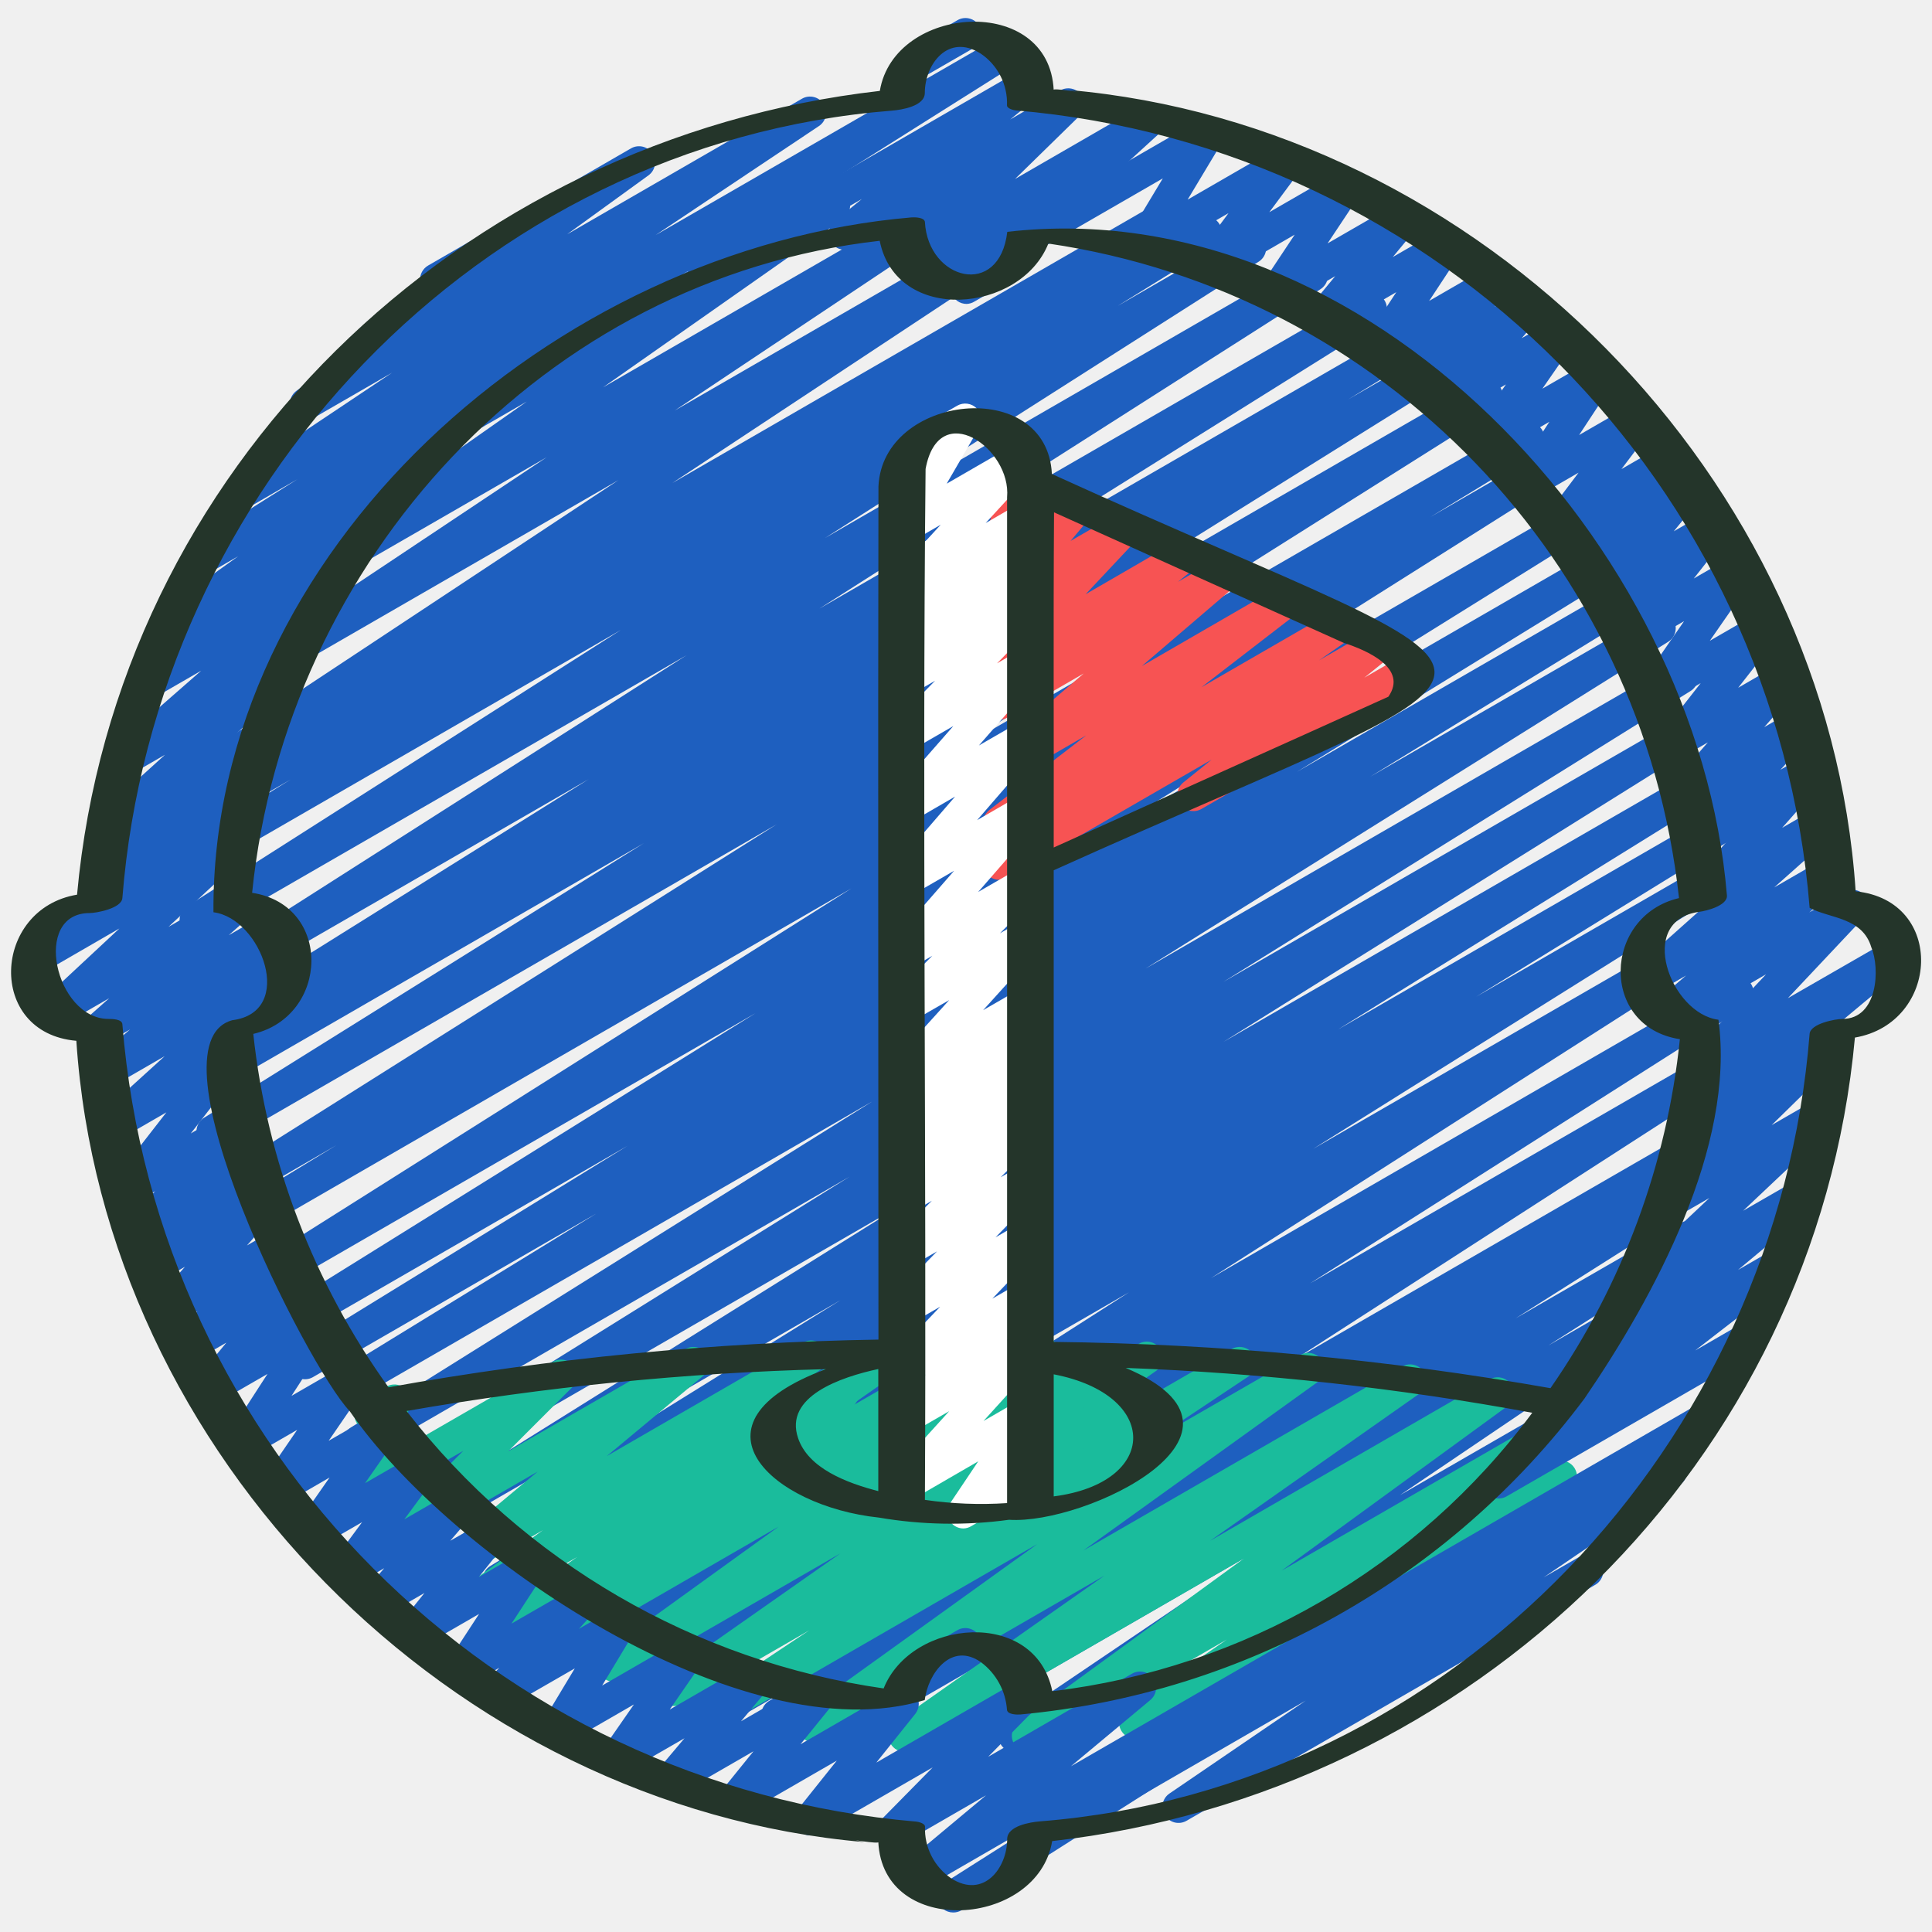
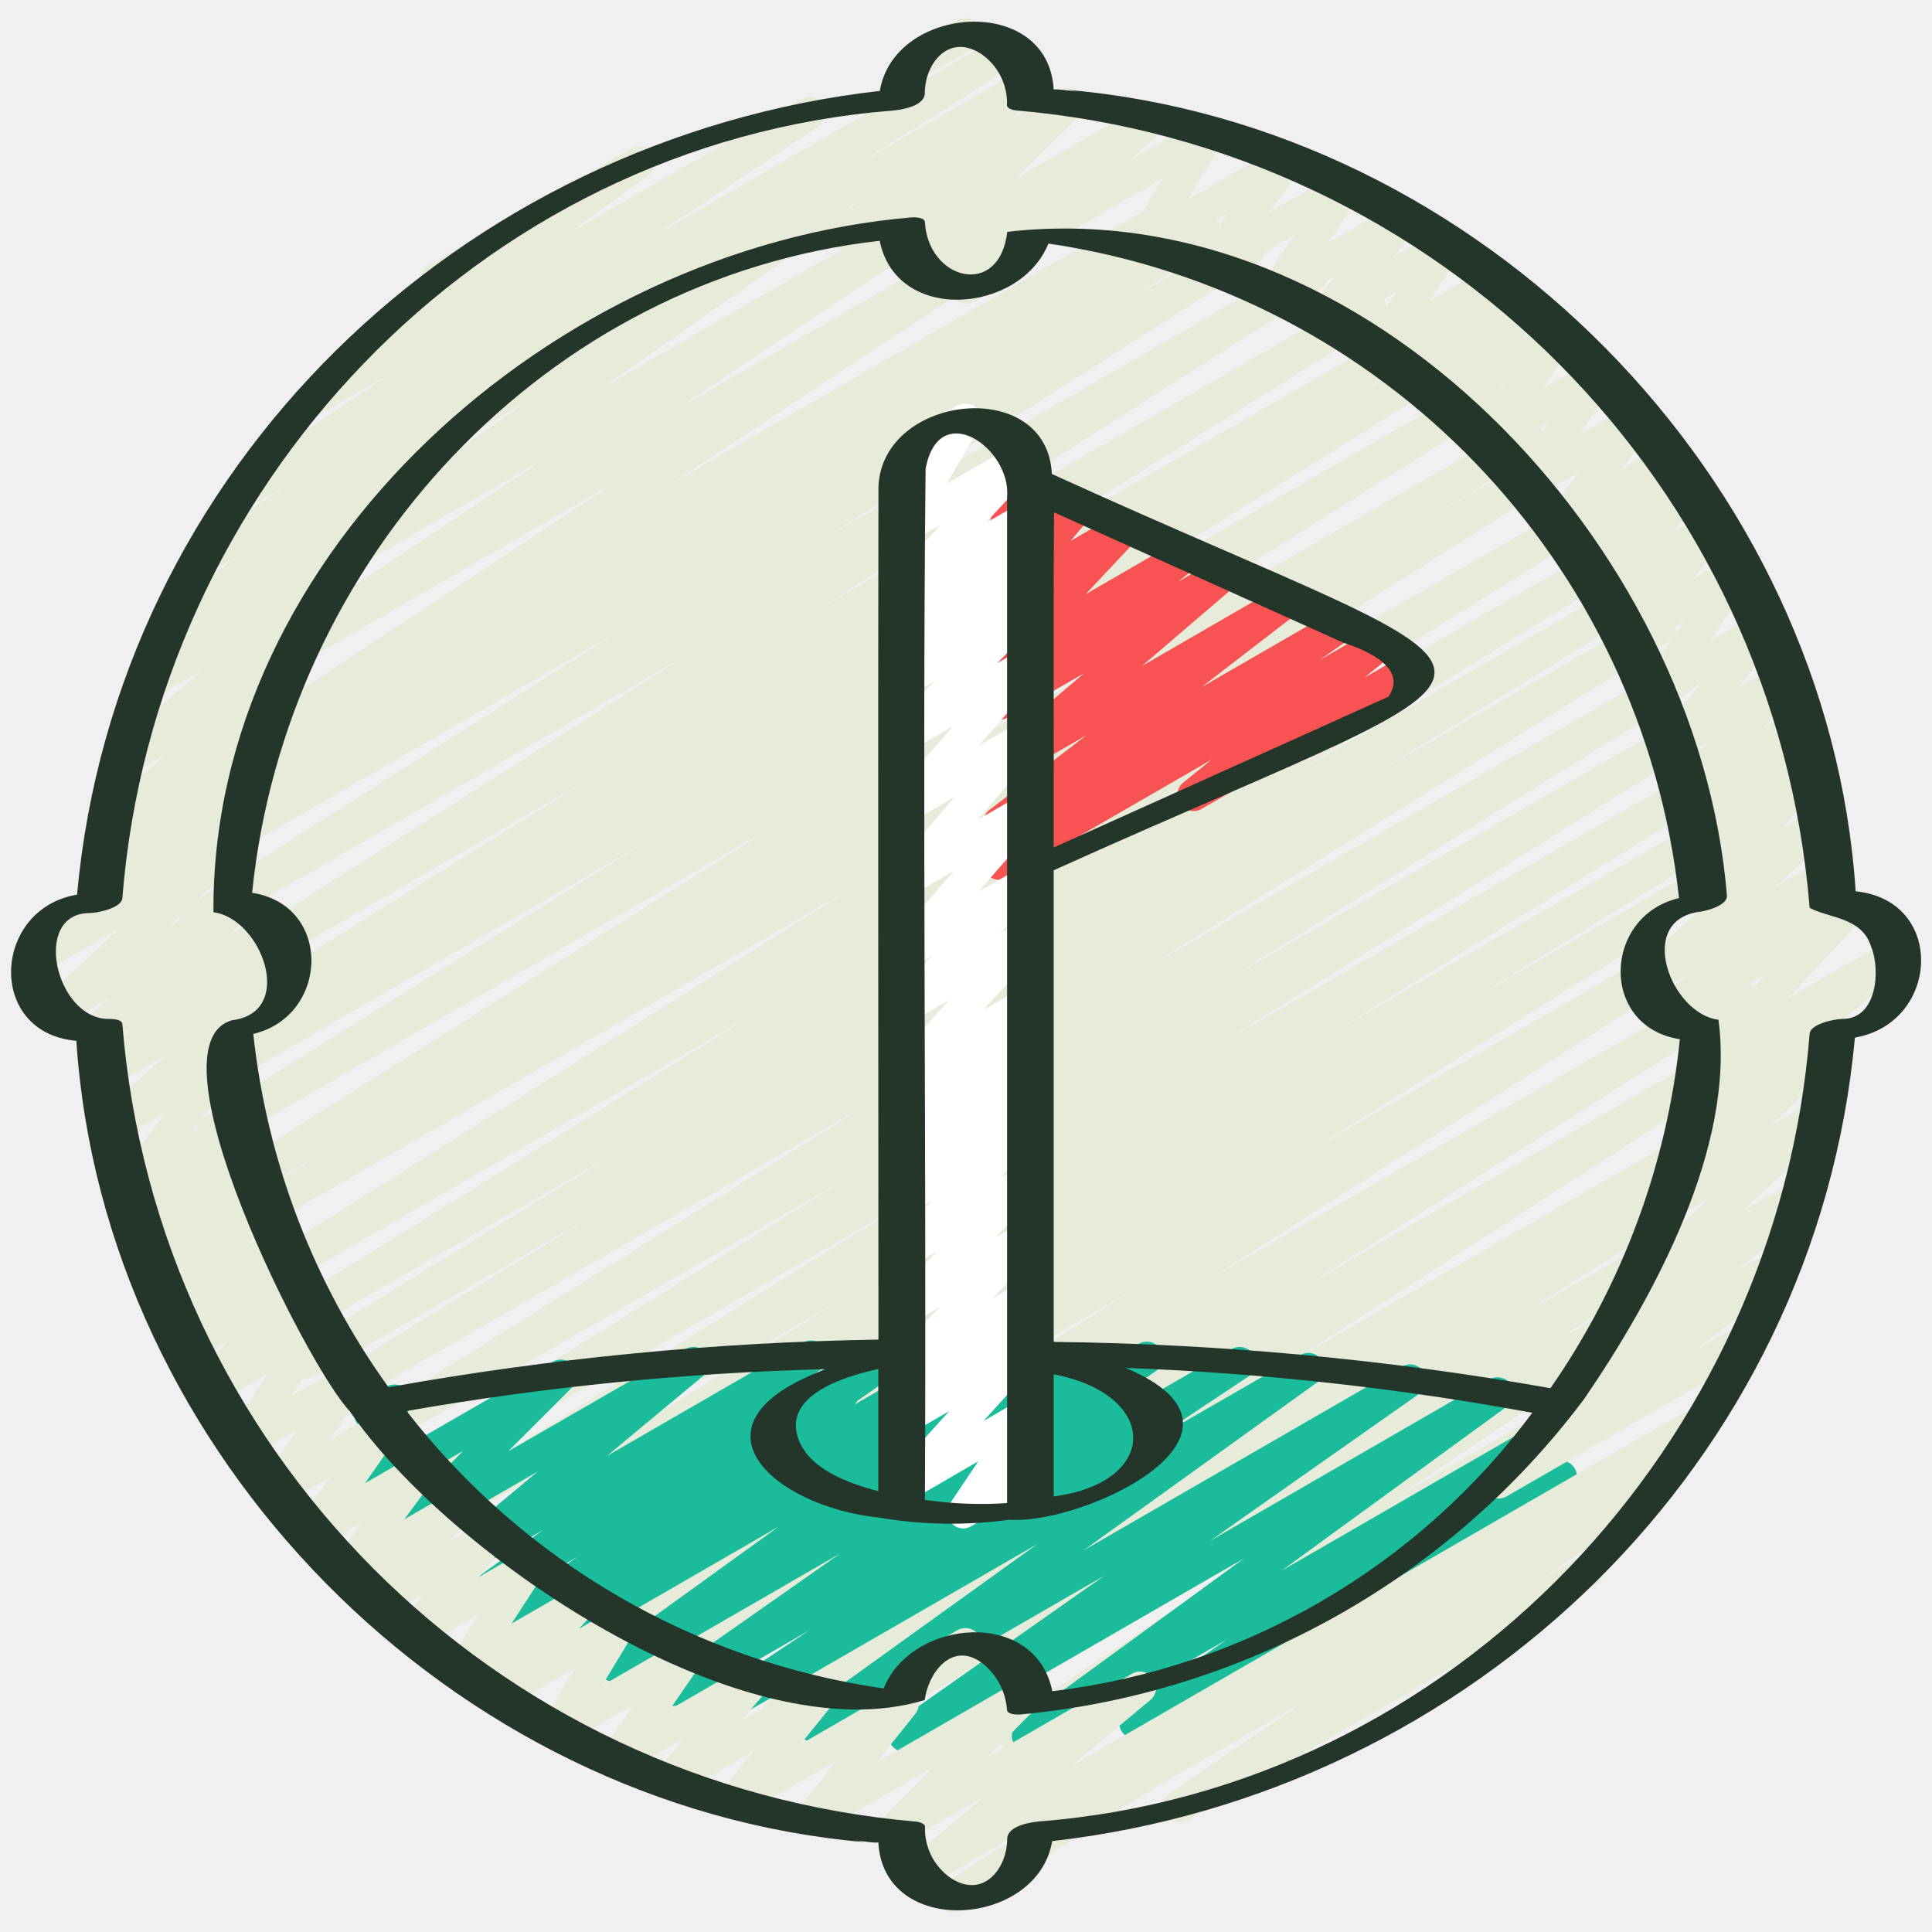
<svg xmlns="http://www.w3.org/2000/svg" fill="#24352a" id="icons" height="512" viewBox="0 0 60 60" width="512">
-   <path d="m31.51 54.418a.5.5 0 0 1 -.281-.914l8.457-5.718-11.321 6.536a.5.5 0 0 1 -.518-.854l4.628-2.944-6.154 3.553a.5.5 0 0 1 -.517-.855l6.272-3.971-7.676 4.43a.5.5 0 0 1 -.512-.859l.619-.382-1.48.854a.5.5 0 0 1 -.52-.853l13.873-8.941-15.552 8.978a.5.5 0 0 1 -.518-.855l13.536-8.6-14.854 8.577a.5.5 0 0 1 -.519-.854l16.591-10.613-17.936 10.355a.5.5 0 0 1 -.516-.856l13.245-8.294-14.131 8.162a.5.5 0 0 1 -.512-.858l7.986-4.92-8.525 4.922a.5.5 0 0 1 -.514-.858l11.939-7.406-12.546 7.243a.5.5 0 0 1 -.515-.856l15.054-9.4-15.693 9.059a.5.5 0 0 1 -.515-.858l14.5-9.026-15 8.662a.5.5 0 0 1 -.515-.856l16.23-10.148-16.708 9.645a.5.5 0 0 1 -.512-.859l8.652-5.306-8.824 5.094a.5.5 0 0 1 -.512-.858l10.29-6.33-10.435 6.024a.5.5 0 0 1 -.515-.857l14.926-9.288-15.106 8.721a.5.5 0 0 1 -.516-.856l18.6-11.739-18.786 10.847a.5.5 0 0 1 -.509-.859l3.3-2.013-3.138 1.815a.5.5 0 0 1 -.517-.856l17.332-10.925-17.282 9.977a.5.5 0 0 1 -.515-.856l13.675-8.537-13.46 7.771a.5.5 0 0 1 -.511-.859l2.391-1.458-2.02 1.167a.5.5 0 0 1 -.514-.857l12.394-7.748-11.98 6.913a.5.5 0 0 1 -.519-.854l15.538-9.908-14.993 8.654a.5.5 0 0 1 -.518-.855l13.471-8.584-12.741 7.356a.5.5 0 0 1 -.513-.859l3-1.854-2.234 1.291a.5.5 0 0 1 -.513-.859l1.329-.822-.473.274a.5.5 0 0 1 -.526-.85l12.6-8.333-11.138 6.428a.5.5 0 0 1 -.527-.849l9.436-6.289-7.542 4.35a.5.5 0 0 1 -.538-.842l7.459-5.236-4.509 2.6a.5.5 0 0 1 -.544-.838l3.638-2.64a.506.506 0 0 1 -.189-.187.5.5 0 0 1 .183-.683l5.925-3.422a.5.5 0 0 1 .544.838l-1.748 1.272 5.99-3.458a.5.5 0 0 1 .538.842l-7.458 5.234 11.138-6.43a.5.5 0 0 1 .528.849l-9.438 6.3 12-6.928a.5.5 0 0 1 .525.851l-12.599 8.328 14.939-8.625a.5.5 0 0 1 .513.858l-1.321.817 2.187-1.265a.5.5 0 0 1 .513.858l-3.013 1.864 3.862-2.23a.5.5 0 0 1 .519.855l-13.46 8.577 14.857-8.576a.5.5 0 0 1 .522.854l-15.551 9.913 16.874-9.741a.5.5 0 0 1 .515.857l-12.4 7.755 13.289-7.671a.5.5 0 0 1 .51.86l-2.373 1.447 2.786-1.607a.5.5 0 0 1 .515.857l-13.665 8.531 14.41-8.323a.5.5 0 0 1 .517.856l-17.327 10.923 18.129-10.467a.5.5 0 0 1 .509.86l-3.314 2.018 3.548-2.049a.5.5 0 0 1 .516.856l-18.604 11.738 19.259-11.117a.5.5 0 0 1 .514.857l-14.934 9.294 15.311-8.84a.5.5 0 0 1 .512.859l-10.268 6.317 10.437-6.026a.5.5 0 0 1 .512.859l-8.674 5.319 8.747-5.052a.5.5 0 0 1 .514.857l-16.235 10.151 16.4-9.471a.5.5 0 0 1 .515.858l-14.5 9.028 14.534-8.393a.5.5 0 0 1 .515.857l-15.043 9.397 14.993-8.654a.5.5 0 0 1 .514.858l-11.949 7.41 11.754-6.787a.5.5 0 0 1 .512.859l-7.978 4.913 7.675-4.432a.5.5 0 0 1 .515.857l-13.253 8.3 12.9-7.447a.5.5 0 0 1 .519.855l-16.592 10.606 16.09-9.292a.5.5 0 0 1 .519.856l-13.533 8.6 12.858-7.423a.5.5 0 0 1 .52.852l-13.88 8.951 12.968-7.486a.5.5 0 0 1 .513.858l-.79.488a.5.5 0 0 1 .445.89l-6.253 3.958 5.133-2.961a.5.5 0 0 1 .519.855l-4.637 2.949 3.318-1.916a.5.5 0 0 1 .531.847l-8.453 5.715 6.242-3.6a.5.5 0 0 1 .549.834l-6.1 4.536 1.942-1.121a.5.5 0 1 1 .5.865l-9.411 5.43a.5.5 0 0 1 -.549-.834l6.1-4.535-10.991 6.343a.5.5 0 0 1 -.25.067z" fill="#1e5fbf" />
+   <path d="m31.51 54.418a.5.5 0 0 1 -.281-.914l8.457-5.718-11.321 6.536a.5.5 0 0 1 -.518-.854l4.628-2.944-6.154 3.553a.5.5 0 0 1 -.517-.855l6.272-3.971-7.676 4.43a.5.5 0 0 1 -.512-.859l.619-.382-1.48.854a.5.5 0 0 1 -.52-.853l13.873-8.941-15.552 8.978a.5.5 0 0 1 -.518-.855l13.536-8.6-14.854 8.577a.5.5 0 0 1 -.519-.854l16.591-10.613-17.936 10.355a.5.5 0 0 1 -.516-.856l13.245-8.294-14.131 8.162a.5.5 0 0 1 -.512-.858l7.986-4.92-8.525 4.922a.5.5 0 0 1 -.514-.858l11.939-7.406-12.546 7.243a.5.5 0 0 1 -.515-.856l15.054-9.4-15.693 9.059a.5.5 0 0 1 -.515-.858l14.5-9.026-15 8.662a.5.5 0 0 1 -.515-.856l16.23-10.148-16.708 9.645a.5.5 0 0 1 -.512-.859l8.652-5.306-8.824 5.094a.5.5 0 0 1 -.512-.858l10.29-6.33-10.435 6.024a.5.5 0 0 1 -.515-.857l14.926-9.288-15.106 8.721a.5.5 0 0 1 -.516-.856l18.6-11.739-18.786 10.847a.5.5 0 0 1 -.509-.859l3.3-2.013-3.138 1.815a.5.5 0 0 1 -.517-.856l17.332-10.925-17.282 9.977a.5.5 0 0 1 -.515-.856l13.675-8.537-13.46 7.771a.5.5 0 0 1 -.511-.859l2.391-1.458-2.02 1.167a.5.5 0 0 1 -.514-.857l12.394-7.748-11.98 6.913a.5.5 0 0 1 -.519-.854l15.538-9.908-14.993 8.654a.5.5 0 0 1 -.518-.855l13.471-8.584-12.741 7.356a.5.5 0 0 1 -.513-.859l3-1.854-2.234 1.291a.5.5 0 0 1 -.513-.859l1.329-.822-.473.274a.5.5 0 0 1 -.526-.85l12.6-8.333-11.138 6.428a.5.5 0 0 1 -.527-.849l9.436-6.289-7.542 4.35a.5.5 0 0 1 -.538-.842l7.459-5.236-4.509 2.6a.5.5 0 0 1 -.544-.838l3.638-2.64a.506.506 0 0 1 -.189-.187.5.5 0 0 1 .183-.683l5.925-3.422a.5.5 0 0 1 .544.838l-1.748 1.272 5.99-3.458a.5.5 0 0 1 .538.842l-7.458 5.234 11.138-6.43a.5.5 0 0 1 .528.849l-9.438 6.3 12-6.928a.5.5 0 0 1 .525.851l-12.599 8.328 14.939-8.625a.5.5 0 0 1 .513.858l-1.321.817 2.187-1.265a.5.5 0 0 1 .513.858l-3.013 1.864 3.862-2.23a.5.5 0 0 1 .519.855l-13.46 8.577 14.857-8.576a.5.5 0 0 1 .522.854l-15.551 9.913 16.874-9.741a.5.5 0 0 1 .515.857l-12.4 7.755 13.289-7.671a.5.5 0 0 1 .51.86l-2.373 1.447 2.786-1.607a.5.5 0 0 1 .515.857l-13.665 8.531 14.41-8.323a.5.5 0 0 1 .517.856l-17.327 10.923 18.129-10.467a.5.5 0 0 1 .509.86l-3.314 2.018 3.548-2.049a.5.5 0 0 1 .516.856l-18.604 11.738 19.259-11.117a.5.5 0 0 1 .514.857l-14.934 9.294 15.311-8.84a.5.5 0 0 1 .512.859l-10.268 6.317 10.437-6.026a.5.5 0 0 1 .512.859l-8.674 5.319 8.747-5.052a.5.5 0 0 1 .514.857l-16.235 10.151 16.4-9.471a.5.5 0 0 1 .515.858l-14.5 9.028 14.534-8.393a.5.5 0 0 1 .515.857l-15.043 9.397 14.993-8.654a.5.5 0 0 1 .514.858l-11.949 7.41 11.754-6.787a.5.5 0 0 1 .512.859l-7.978 4.913 7.675-4.432a.5.5 0 0 1 .515.857l-13.253 8.3 12.9-7.447a.5.5 0 0 1 .519.855l-16.592 10.606 16.09-9.292a.5.5 0 0 1 .519.856l-13.533 8.6 12.858-7.423a.5.5 0 0 1 .52.852l-13.88 8.951 12.968-7.486a.5.5 0 0 1 .513.858l-.79.488a.5.5 0 0 1 .445.89l-6.253 3.958 5.133-2.961a.5.5 0 0 1 .519.855l-4.637 2.949 3.318-1.916a.5.5 0 0 1 .531.847l-8.453 5.715 6.242-3.6a.5.5 0 0 1 .549.834l-6.1 4.536 1.942-1.121a.5.5 0 1 1 .5.865l-9.411 5.43a.5.5 0 0 1 -.549-.834l6.1-4.535-10.991 6.343a.5.5 0 0 1 -.25.067z" fill="#e7ecda" />
  <path d="m28.09 54.405a.5.5 0 0 1 -.29-.905l6.5-4.568-8.816 5.09a.5.5 0 0 1 -.542-.839l7.273-5.231-9.468 5.466a.5.5 0 0 1 -.527-.849l2.911-1.937-3.957 2.284a.5.5 0 0 1 -.537-.842l5.463-3.833-6.794 3.919a.5.5 0 0 1 -.543-.838l5.42-3.912-6.665 3.848a.5.5 0 0 1 -.531-.847l1.235-.834-1.782 1.028a.5.5 0 0 1 -.536-.842l2.021-1.409-2.589 1.495a.5.5 0 0 1 -.542-.838l2.067-1.49-2.589 1.494a.5.5 0 0 1 -.572-.815l3-2.5-3.714 2.144a.5.5 0 0 1 -.6-.786l2-2-2.559 1.476a.5.5 0 0 1 -.734-.556l.4-1.547a.5.5 0 0 1 -.238-.933l.745-.435a.5.5 0 0 1 .734.556l-.371 1.448 4.819-2.781a.5.5 0 0 1 .6.786l-2 2 5.5-3.172a.5.5 0 0 1 .57.818l-3.005 2.5 6.1-3.524a.5.5 0 0 1 .542.838l-2.059 1.484 4.158-2.4a.5.5 0 0 1 .536.843l-2.024 1.413 3.906-2.255a.5.5 0 0 1 .53.847l-1.234.834 2.892-1.67a.5.5 0 0 1 .543.838l-5.425 3.916 8.056-4.651a.5.5 0 0 1 .537.842l-5.449 3.827 7.786-4.5a.5.5 0 0 1 .528.849l-2.907 1.934 4.513-2.6a.5.5 0 0 1 .542.839l-7.272 5.23 9.9-5.714a.5.5 0 0 1 .537.842l-6.5 4.57 8.675-5.009a.5.5 0 0 1 .545.837l-7 5.1 8.436-4.87a.5.5 0 0 1 .535.844l-3.139 2.17 2.595-1.5a.5.5 0 0 1 .546.835l-2.912 2.143a.5.5 0 0 1 .032.883l-5.733 3.317a.5.5 0 0 1 -.547-.835l1.313-.966-5.429 3.133a.5.5 0 0 1 -.534-.844l3.134-2.171-5.924 3.42a.5.5 0 0 1 -.545-.837l7-5.1-10.291 5.938a.491.491 0 0 1 -.25.067z" fill="#1abc9c" />
-   <g fill="#1e5fbf">
+   <g fill="#e7ecda">
    <path d="m32.6 57.331a.5.5 0 0 1 -.25-.933l19.3-11.142a.5.5 0 0 1 .531.846l-4.241 2.885 1.12-.645a.5.5 0 0 1 .5.865l-12.709 7.338a.5.5 0 0 1 -.532-.846l4.231-2.885-7.7 4.45a.494.494 0 0 1 -.25.067z" />
    <path d="m30.02 9.439a.5.5 0 0 1 -.337-.869l2.348-2.143-3.448 1.99a.5.5 0 0 1 -.6-.79l2-1.956-3.5 2.021a.5.5 0 0 1 -.566-.82l.849-.692-4.653 2.686a.5.5 0 0 1 -.5-.866l10.04-5.8a.5.5 0 0 1 .567.82l-.848.691 1.551-.9a.5.5 0 0 1 .6.791l-2 1.956 4-2.311a.5.5 0 0 1 .587.8l-4.02 3.668.007.013a.5.5 0 0 1 -.183.683l-1.645.95a.5.5 0 0 1 -.249.078z" />
    <path d="m46.543 46.537a.5.5 0 0 1 -.307-.895l3.076-2.386a.5.5 0 0 1 -.445-.868l2.33-1.944-.26.15a.5.5 0 0 1 -.593-.8l2.741-2.588-.985.568a.5.5 0 0 1 -.6-.79l2.142-2.1-.882.508a.5.5 0 0 1 -.571-.816l1.941-1.62-1.039.6a.5.5 0 0 1 -.614-.776l2.369-2.522-2.846 1.65a.5.5 0 0 1 -.575-.812l.937-.8-.994.574a.5.5 0 0 1 -.583-.807l2.115-1.887a.5.5 0 0 1 -.339-.831l1.276-1.445-.888.513a.5.5 0 0 1 -.617-.772l.959-1.04-.64.369a.5.5 0 0 1 -.625-.764l1.013-1.15-.8.461a.5.5 0 0 1 -.643-.742l1.221-1.56-1.16.67a.5.5 0 0 1 -.657-.718l1.3-1.875-1.441.832a.5.5 0 0 1 -.643-.742l1.022-1.3-1.136.656a.5.5 0 0 1 -.637-.751l.866-1.055-1.006.581a.5.5 0 0 1 -.6-.786l.135-.137-.134.079a.5.5 0 0 1 -.65-.735l.948-1.255-1.293.747a.5.5 0 0 1 -.669-.707l1.055-1.619-1.659.958a.5.5 0 0 1 -.66-.719l.97-1.4-1.609.929a.5.5 0 0 1 -.627-.762l.59-.678-1.019.589a.5.5 0 0 1 -.619-.771l.44-.48-.869.5a.5.5 0 0 1 -.668-.708l.977-1.485-2.011 1.162a.5.5 0 0 1 -.636-.752l.75-.907-1.584.914a.5.5 0 0 1 -.666-.71l.991-1.492-2.375 1.373a.5.5 0 0 1 -.651-.731l.97-1.31-2.443 1.411a.5.5 0 0 1 -.679-.691l1.082-1.8-3.472 2.004a.5.5 0 0 1 -.5-.866l5.146-2.971a.5.5 0 0 1 .679.69l-1.082 1.803 2.856-1.649a.5.5 0 0 1 .652.731l-.971 1.308 2.136-1.234a.5.5 0 0 1 .666.71l-.993 1.493 2.14-1.235a.5.5 0 0 1 .636.751l-.75.907 1.438-.83a.5.5 0 0 1 .668.708l-.978 1.486 1.857-1.073a.5.5 0 0 1 .618.771l-.439.48.8-.459a.5.5 0 0 1 .627.761l-.59.678.954-.551a.5.5 0 0 1 .66.718l-.97 1.4 1.536-.887a.5.5 0 0 1 .669.707l-1.064 1.619 1.614-.932a.5.5 0 0 1 .65.735l-.949 1.255 1.26-.728a.5.5 0 0 1 .6.786l-.136.136.126-.073a.5.5 0 0 1 .637.751l-.862 1.06 1-.576a.5.5 0 0 1 .643.742l-1.022 1.3 1.137-.657a.5.5 0 0 1 .661.718l-1.3 1.873 1.458-.842a.5.5 0 0 1 .643.741l-1.221 1.561 1.2-.695a.5.5 0 0 1 .625.763l-1.015 1.154.845-.488a.5.5 0 0 1 .617.772l-.958 1.039.706-.405a.5.5 0 0 1 .624.764l-1.278 1.445.973-.562a.5.5 0 0 1 .583.807l-1.802 1.606 1.452-.839a.5.5 0 0 1 .575.813l-.938.8 1.094-.632a.5.5 0 0 1 .615.775l-2.375 2.523 3.128-1.8a.5.5 0 0 1 .571.817l-2.36 1.969a.5.5 0 0 1 .3.856l-2.142 2.1 1.261-.728a.5.5 0 0 1 .593.8l-2.739 2.587 1.6-.922a.5.5 0 0 1 .571.816l-2.33 1.944 1.085-.626a.5.5 0 0 1 .556.828l-2.972 2.3 1.455-.841a.5.5 0 0 1 .5.865l-7.8 4.5a.491.491 0 0 1 -.257.072z" />
    <path d="m28.335 52.511a.5.5 0 0 1 -.25-.934l1.645-.949a.5.5 0 0 1 .5.867l-1.645.949a.5.5 0 0 1 -.25.067z" />
    <path d="m28.339 2.511a.5.5 0 0 1 -.25-.933l1.646-.951a.5.5 0 0 1 .5.867l-1.646.95a.5.5 0 0 1 -.25.067z" />
    <path d="m29.6 59.394a.5.5 0 0 1 -.268-.922l3.375-2.144-3.977 2.3a.5.5 0 0 1 -.571-.816l2.464-2.057-2.627 1.517a.5.5 0 0 1 -.606-.784l1.576-1.6-3.545 2.046a.5.5 0 0 1 -.641-.745l1.207-1.511-2.961 1.709a.5.5 0 0 1 -.638-.747l1.012-1.252-2.36 1.362a.5.5 0 0 1 -.64-.75l.858-1.017-1.9 1.094a.5.5 0 0 1 -.661-.718l.99-1.426-2.167 1.25a.5.5 0 0 1 -.678-.691l1.009-1.679-2.2 1.267a.5.5 0 0 1 -.618-.77l.473-.516-.944.544a.5.5 0 0 1 -.669-.706l.985-1.509-1.826 1.054a.5.5 0 0 1 -.639-.745l.769-.96-1.249.721a.5.5 0 0 1 -.629-.759l.628-.732-.96.554a.5.5 0 0 1 -.652-.73l.925-1.253-1.368.79a.5.5 0 0 1 -.66-.719l1.018-1.458-1.435.831a.5.5 0 0 1 -.665-.717l1.094-1.594-1.473.85a.5.5 0 0 1 -.67-.7l1.221-1.887-1.569.905a.5.5 0 0 1 -.635-.75l.927-1.127-.98.566a.5.5 0 0 1 -.62-.769l.7-.774-.625.36a.5.5 0 0 1 -.624-.764l.863-.975-.759.437a.5.5 0 0 1 -.606-.783l.477-.485-.256.148a.5.5 0 0 1 -.616-.773l.83-.889-.6.345a.5.5 0 0 1 -.646-.739l1.6-2.057-1.4.809a.5.5 0 0 1 -.586-.8l1.933-1.754-1.6.924a.5.5 0 0 1 -.575-.814l1.1-.94-.711.41a.5.5 0 0 1 -.582-.807l.645-.573-1.463.844a.5.5 0 0 1 -.591-.8l2.371-2.21-2.382 1.378a.5.5 0 0 1 -.566-.82l2.379-1.944a.5.5 0 0 1 -.218-.876l.494-.408a.5.5 0 0 1 -.336-.871l2.044-1.853-1.039.6a.5.5 0 0 1 -.579-.81l2.742-2.4-1.475.851a.5.5 0 0 1 -.552-.831l1.323-1.007-.086.05a.5.5 0 0 1 -.542-.84l2.484-1.78-.957.553a.5.5 0 0 1 -.516-.856l3.312-2.088-1.6.926a.5.5 0 0 1 -.527-.849l5.065-3.385-2.426 1.4a.5.5 0 0 1 -.543-.838l4.134-3a.5.5 0 0 1 -.046-.89l6.3-3.638a.5.5 0 0 1 .543.838l-2.527 1.831 7.288-4.208a.5.5 0 0 1 .528.849l-5.066 3.382 10.683-6.165a.5.5 0 0 1 .517.856l-15.262 9.622a.5.5 0 0 1 -.163.614l-3.868 2.778a.5.5 0 0 1 .142.872l-1.932 1.471a.5.5 0 0 1 .275.873l-2.74 2.4.664-.384a.5.5 0 0 1 .586.8l-2.047 1.855.571-.33a.5.5 0 0 1 .568.819l-.664.549a.5.5 0 0 1 .251.883l-1.771 1.448.842-.487a.5.5 0 0 1 .59.8l-2.371 2.21 1.929-1.114a.5.5 0 0 1 .582.807l-.64.567 1.167-.674a.5.5 0 0 1 .575.814l-1.107.943.949-.547a.5.5 0 0 1 .655.138.5.5 0 0 1 -.07.665l-2.156 1.952h.007a.5.5 0 0 1 .4.807l-1.599 2.058 1.3-.749a.5.5 0 0 1 .615.774l-.831.889.55-.316a.5.5 0 0 1 .606.783l-.475.483.22-.127a.5.5 0 0 1 .624.763l-.865.979.73-.421a.5.5 0 0 1 .62.768l-.7.774.607-.35a.5.5 0 0 1 .636.75l-.932 1.124.974-.561a.5.5 0 0 1 .669.7l-1.22 1.887 1.586-.916a.5.5 0 0 1 .662.716l-1.094 1.595 1.487-.858a.5.5 0 0 1 .66.718l-1.018 1.457 1.494-.862a.5.5 0 0 1 .652.73l-.925 1.254 1.424-.822a.5.5 0 0 1 .629.759l-.627.729 1.017-.58a.5.5 0 0 1 .64.745l-.77.961 1.331-.769a.5.5 0 0 1 .669.706l-.984 1.509 1.947-1.122a.5.5 0 0 1 .618.77l-.472.515 1.053-.607a.5.5 0 0 1 .679.69l-1.011 1.678 2.424-1.4a.5.5 0 0 1 .661.718l-.985 1.427 2.437-1.407a.5.5 0 0 1 .632.754l-.857 1.018 2.22-1.281a.5.5 0 0 1 .638.747l-1.009 1.247 2.92-1.686a.5.5 0 0 1 .641.746l-1.207 1.51 4.441-2.563a.5.5 0 0 1 .607.783l-1.575 1.6 4.464-2.579a.5.5 0 0 1 .571.817l-2.465 2.056 19.478-11.245a.5.5 0 0 1 .518.855l-20.937 13.3a.5.5 0 0 1 -.222.269l-2.247 1.3a.5.5 0 0 1 -.248.062z" />
  </g>
  <path d="m29.064 47.437a.5.5 0 0 1 -.351-.856l1.715-1.7-3.588 2.072a.5.5 0 0 1 -.621-.767l1.8-2-3.142 1.814a.5.5 0 0 1 -.665-.712l.9-1.34-.638.368a.5.5 0 1 1 -.5-.865l2.515-1.451a.5.5 0 0 1 .665.712l-.9 1.341 4.009-2.315a.5.5 0 0 1 .621.768l-1.8 2 4.2-2.424a.5.5 0 0 1 .6.788l-1.716 1.7 2.86-1.65a.5.5 0 0 1 .674.7l-.942 1.508.77-.444a.5.5 0 1 1 .5.865l-2.507 1.447a.5.5 0 0 1 -.674-.7l.942-1.507-4.473 2.581a.49.49 0 0 1 -.254.067z" fill="#1abc9c" />
  <path d="m31.03 27.324a.5.5 0 0 1 -.286-.91l1.019-.71-.483.279a.5.5 0 0 1 -.554-.829l3.005-2.315-2.451 1.415a.5.5 0 0 1 -.575-.813l2.952-2.526-2.377 1.372a.5.5 0 0 1 -.561-.824l.581-.463-.019.011a.5.5 0 0 1 -.614-.776l1.633-1.735-1.018.587a.5.5 0 0 1 -.633-.754l.643-.765-.01.006a.5.5 0 0 1 -.736-.549l.3-1.242a.49.49 0 0 1 -.242-.213.5.5 0 0 1 .182-.683l.5-.29a.5.5 0 0 1 .737.549l-.234.982 1.47-.849a.5.5 0 0 1 .633.755l-.644.765 1.484-.857a.5.5 0 0 1 .614.776l-1.631 1.737 2.885-1.671a.5.5 0 0 1 .561.824l-.581.463 1.261-.728a.5.5 0 0 1 .575.813l-2.953 2.528 4.295-2.484a.5.5 0 0 1 .554.829l-3 2.314 4.131-2.386a.5.5 0 0 1 .537.844l-1.018.709 1.722-.994a.5.5 0 0 1 .564.822l-.876.707 1.306-.754a.5.5 0 0 1 .5.866l-6.86 3.963a.5.5 0 0 1 -.564-.823l.873-.705-6.347 3.665a.491.491 0 0 1 -.25.067z" fill="#f75353" />
  <path d="m29.919 47.468a.5.5 0 0 1 -.415-.779l.876-1.306-2.1 1.217a.5.5 0 0 1 -.62-.769l1.819-2.006-1.2.692a.5.5 0 0 1 -.6-.791l1.069-1.038-.471.271a.5.5 0 0 1 -.611-.778l1.532-1.6-.921.531a.5.5 0 0 1 -.608-.782l1.431-1.467-.82.473a.5.5 0 0 1 -.6-.786l1.26-1.259-.657.379a.5.5 0 0 1 -.584-.8l.459-.412a.5.5 0 0 1 -.464-.851l.644-.594-.055.031a.5.5 0 0 1 -.581-.808l.384-.338a.492.492 0 0 1 -.441-.183.5.5 0 0 1 .017-.65l1.816-2.006-1.2.689a.5.5 0 0 1 -.6-.785l1.276-1.28-.673.389a.5.5 0 0 1 -.627-.762l1.977-2.267-1.35.779a.5.5 0 0 1 -.628-.76l2.008-2.323-1.38.8a.5.5 0 0 1 -.626-.763l1.951-2.227-1.325.765a.5.5 0 0 1 -.606-.784l1.365-1.389-.759.439a.5.5 0 0 1 -.6-.794l.954-.915-.359.207a.5.5 0 0 1 -.587-.8l.552-.5a.5.5 0 0 1 -.583-.79l1.557-1.692-.939.542a.5.5 0 0 1 -.682-.684l1.011-1.754-.038.022a.5.5 0 0 1 -.5-.866l1.66-.957a.5.5 0 0 1 .682.683l-1.009 1.739 2.148-1.24a.5.5 0 0 1 .618.771l-1.556 1.692 1.11-.641a.5.5 0 0 1 .587.8l-.552.5a.5.5 0 0 1 .561.812l-.955.915.362-.208a.5.5 0 0 1 .606.783l-1.364 1.395.76-.439a.5.5 0 0 1 .626.762l-1.951 2.229 1.328-.766a.5.5 0 0 1 .627.76l-2.009 2.324 1.383-.8a.5.5 0 0 1 .626.762l-1.976 2.268 1.351-.78a.5.5 0 0 1 .6.786l-1.275 1.278.672-.388a.5.5 0 0 1 .622.768l-1.817 2.008 1.2-.692a.5.5 0 0 1 .581.808l-.382.338a.5.5 0 0 1 .391.864l-.641.593.053-.031a.5.5 0 0 1 .584.8l-.459.413a.494.494 0 0 1 .523.178.5.5 0 0 1 -.043.659l-1.262 1.259.659-.379a.5.5 0 0 1 .609.782l-1.428 1.463.821-.474a.5.5 0 0 1 .612.778l-1.533 1.6.923-.532a.5.5 0 0 1 .6.791l-1.069 1.037.471-.272a.5.5 0 0 1 .62.769l-1.818 2.006 1.2-.693a.5.5 0 0 1 .665.711l-.875 1.3.211-.121a.5.5 0 1 1 .5.865l-2.076 1.2a.49.49 0 0 1 -.25.076z" fill="#ffffff" />
  <path d="m2.371 32.323c.849 12.862 11.666 23.777 24.475 24.885-.834-.163.556.1.43-.014.137 3.015 4.955 2.672 5.4-.017 13.031-1.477 23.717-11.716 24.93-24.954 2.642-.455 2.83-4.263.023-4.542-.846-12.863-11.665-23.781-24.475-24.89.834.164-.556-.1-.43.015-.137-3.015-4.955-2.672-5.4.017-13.033 1.482-23.724 11.72-24.931 24.962-2.632.437-2.823 4.296-.022 4.538zm.412-3.967c.208 0 .991-.144 1.017-.464 1.008-12.714 11.036-23.436 23.9-24.456.3-.024 1.021-.138 1.021-.55 0-.895.731-1.864 1.738-1.22a1.857 1.857 0 0 1 .814 1.608c0 .1.212.15.268.154a27.04 27.04 0 0 1 24.659 24.766c.629.335 1.639.289 1.916 1.227.273.65.21 2.223-.9 2.223-.208 0-.991.143-1.017.464-1.007 12.714-11.035 23.436-23.899 24.456-.3.024-1.021.138-1.021.55 0 .9-.731 1.864-1.738 1.22a1.857 1.857 0 0 1 -.814-1.608c0-.1-.212-.15-.268-.154a27.04 27.04 0 0 1 -24.659-24.766c-.012-.161-.331-.162-.427-.162-1.654 0-2.394-3.288-.59-3.288z" fill="#24352a" />
  <path d="m7.212 31.684c-2.726.75 2.326 10.764 3.651 12.143 3.062 4.467 12.2 10.694 17.855 8.969.105-.832.832-1.825 1.755-1.169a2.023 2.023 0 0 1 .8 1.477c.018.149.33.149.422.14a24.726 24.726 0 0 0 17.513-9.812c2.17-3.174 4.691-7.828 4.16-11.763-1.492-.188-2.575-3.1-.583-3.353.2-.026.876-.192.846-.51-.903-10.938-11.242-21.889-22.349-20.606-.242 2.078-2.46 1.507-2.558-.307-.018-.149-.33-.149-.422-.141-11.11.948-21.744 10.379-21.673 21.579 1.492.188 2.571 3.102.583 3.353zm25.468 20.838c-.521-2.592-4.37-2.256-5.238-.086a22.856 22.856 0 0 1 -14.817-8.616 89.116 89.116 0 0 1 13.024-1.3c-4.525 1.679-1.67 4.263 1.647 4.61a13.3 13.3 0 0 0 4.041.068c2.374.163 8.37-2.718 3.622-4.716a87.4 87.4 0 0 1 12.627 1.393 21.778 21.778 0 0 1 -14.906 8.647zm9.044-32.56c.735.236 2.007.79 1.393 1.675-3.453 1.563-6.932 3.119-10.393 4.683.007-3.473-.014-6.935.01-10.409zm-9 22.719c3.306.635 3.277 3.37 0 3.791zm-1.448-27.236q0 15.617 0 31.235a12.139 12.139 0 0 1 -2.552-.1c.054-10.665-.087-21.379.021-32.016.406-2.223 2.671-.644 2.531.881zm-6.489 29.222c-.448-1.3 1.325-1.9 2.489-2.151v3.792c-.987-.255-2.171-.708-2.489-1.641zm-16.957-16.94c1.046-10.317 9.063-19.075 19.49-20.249.521 2.592 4.37 2.256 5.238.086a23.065 23.065 0 0 1 19.585 20.327c-2.365.556-2.478 3.994.027 4.382a23.132 23.132 0 0 1 -4.019 10.838 95.081 95.081 0 0 0 -15.427-1.437v-14.647c15.933-7.185 15.619-5.165-.057-12.307-.15-3.053-5.264-2.483-5.386.39-.017 8.828 0 17.662 0 26.492a94.772 94.772 0 0 0 -15.215 1.482 23.012 23.012 0 0 1 -4.2-10.975c2.356-.556 2.469-3.994-.036-4.382z" fill="#24352a" />
</svg>
